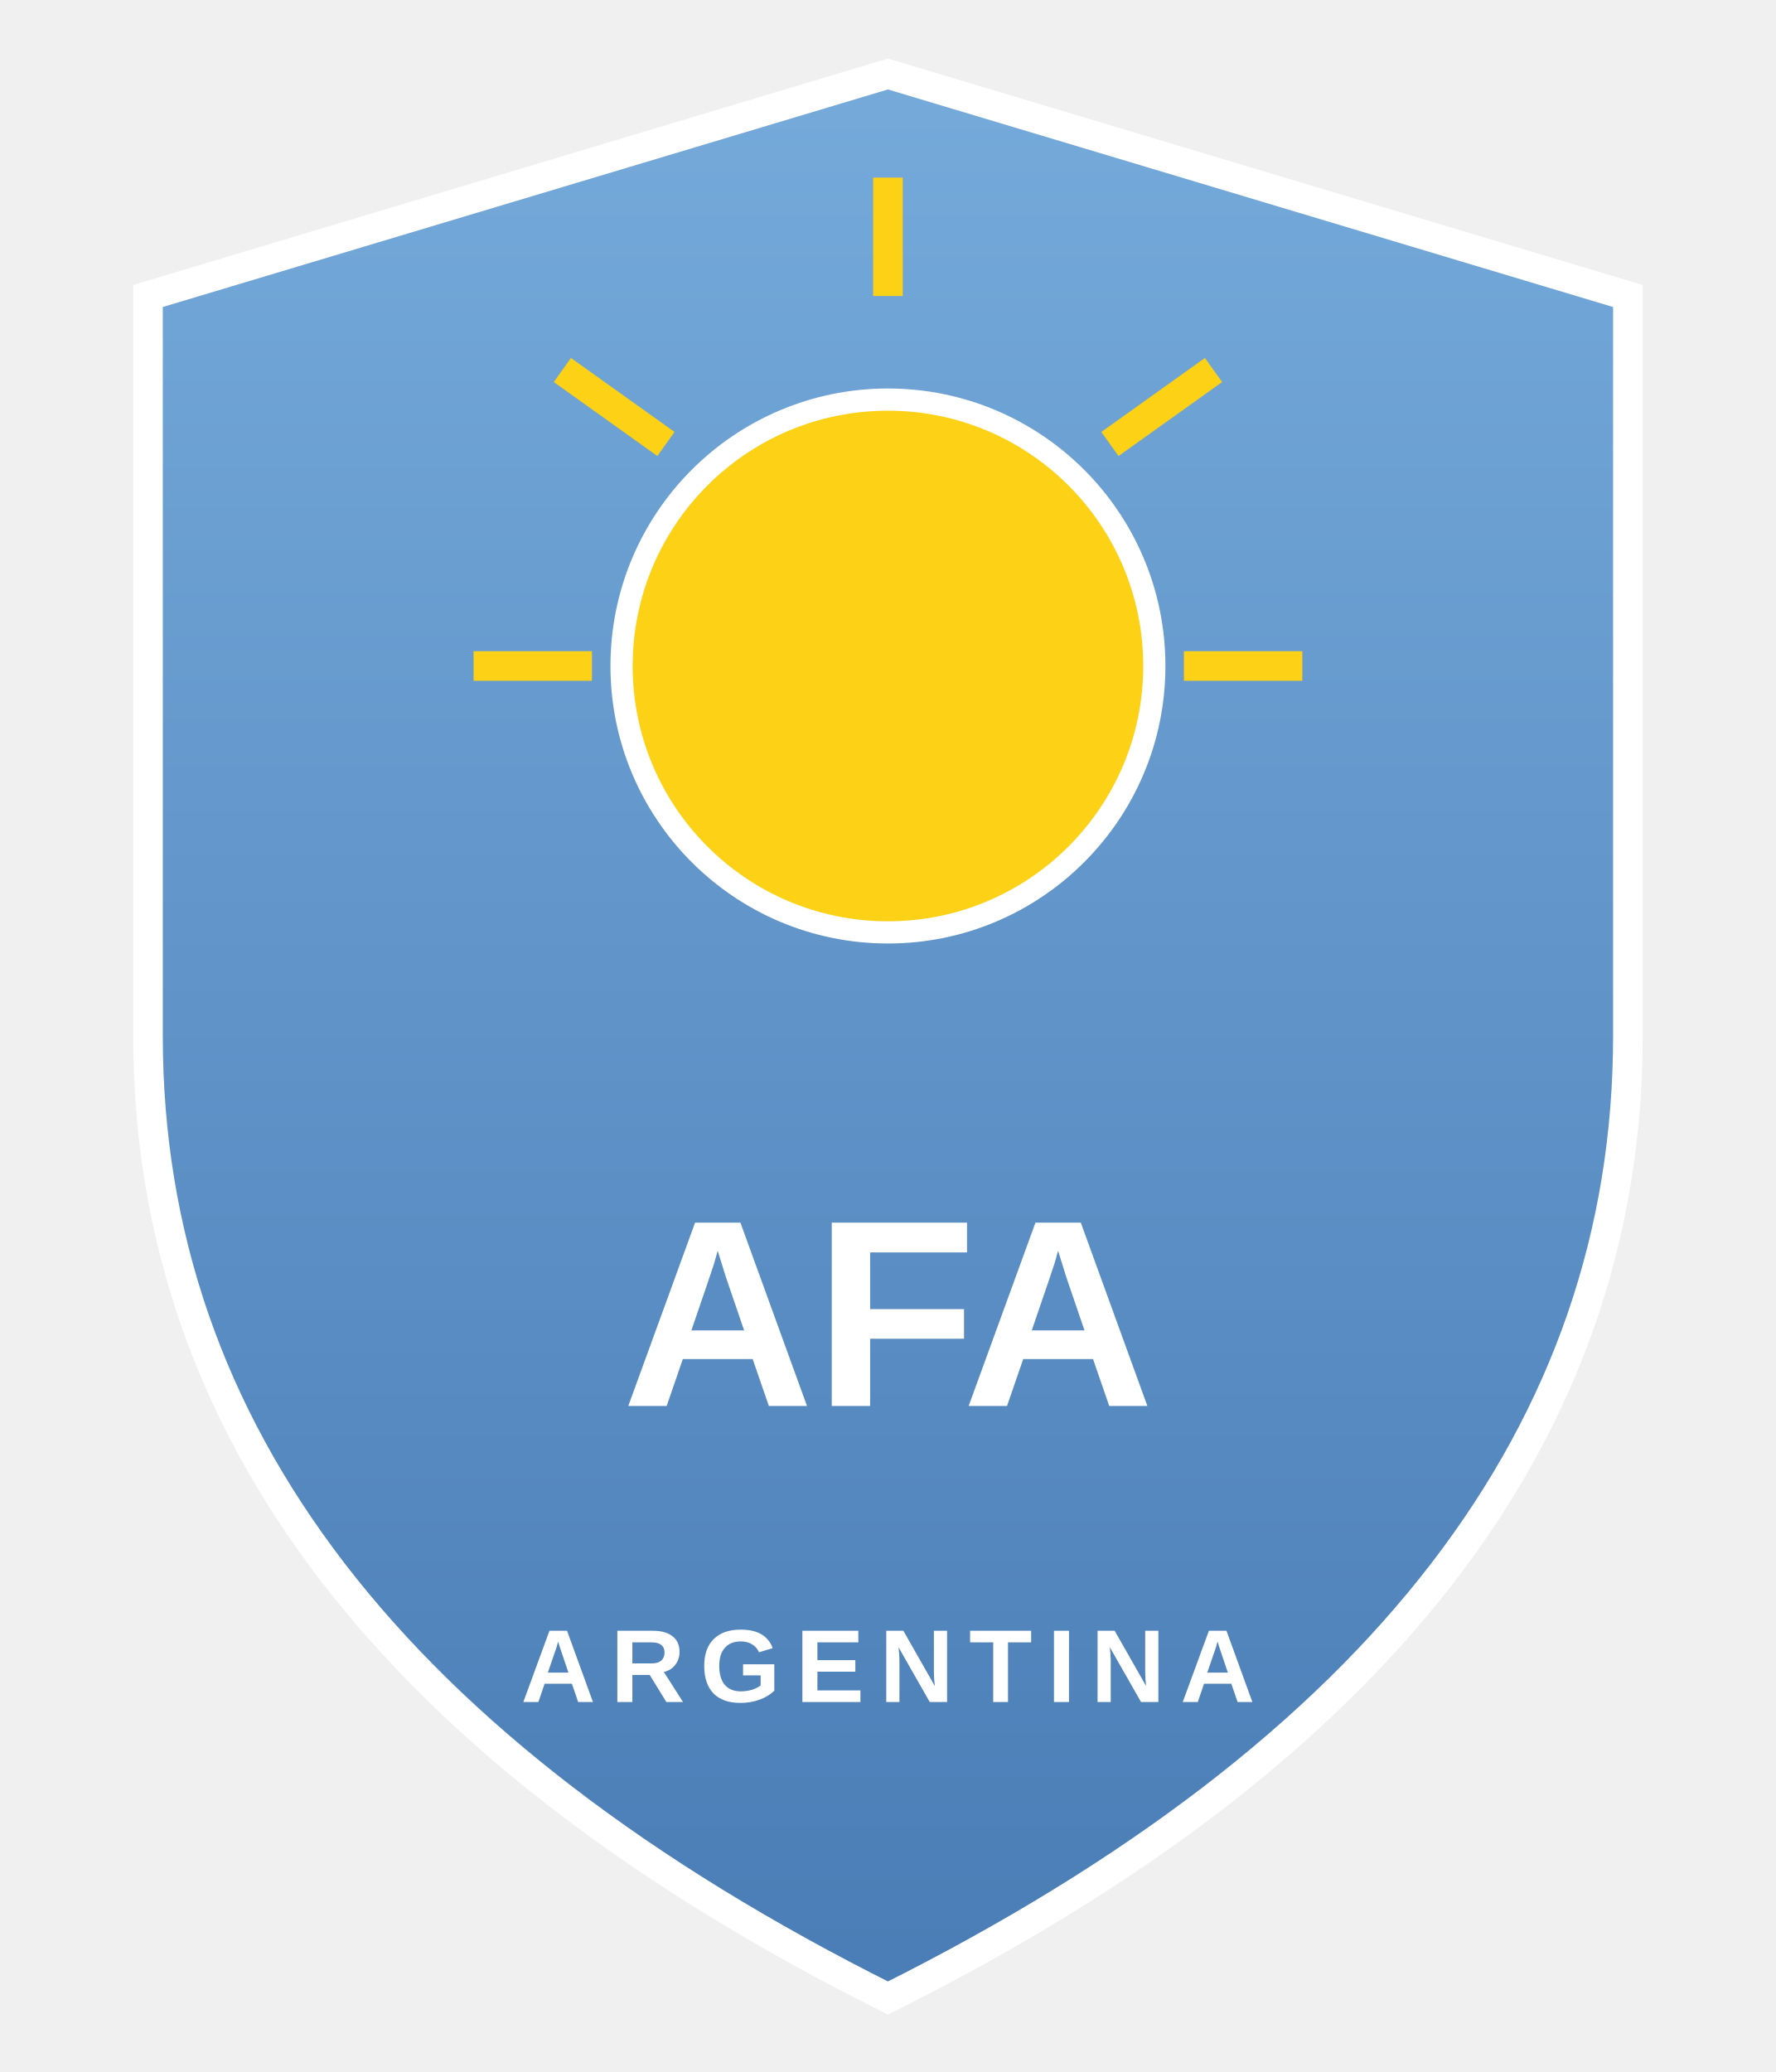
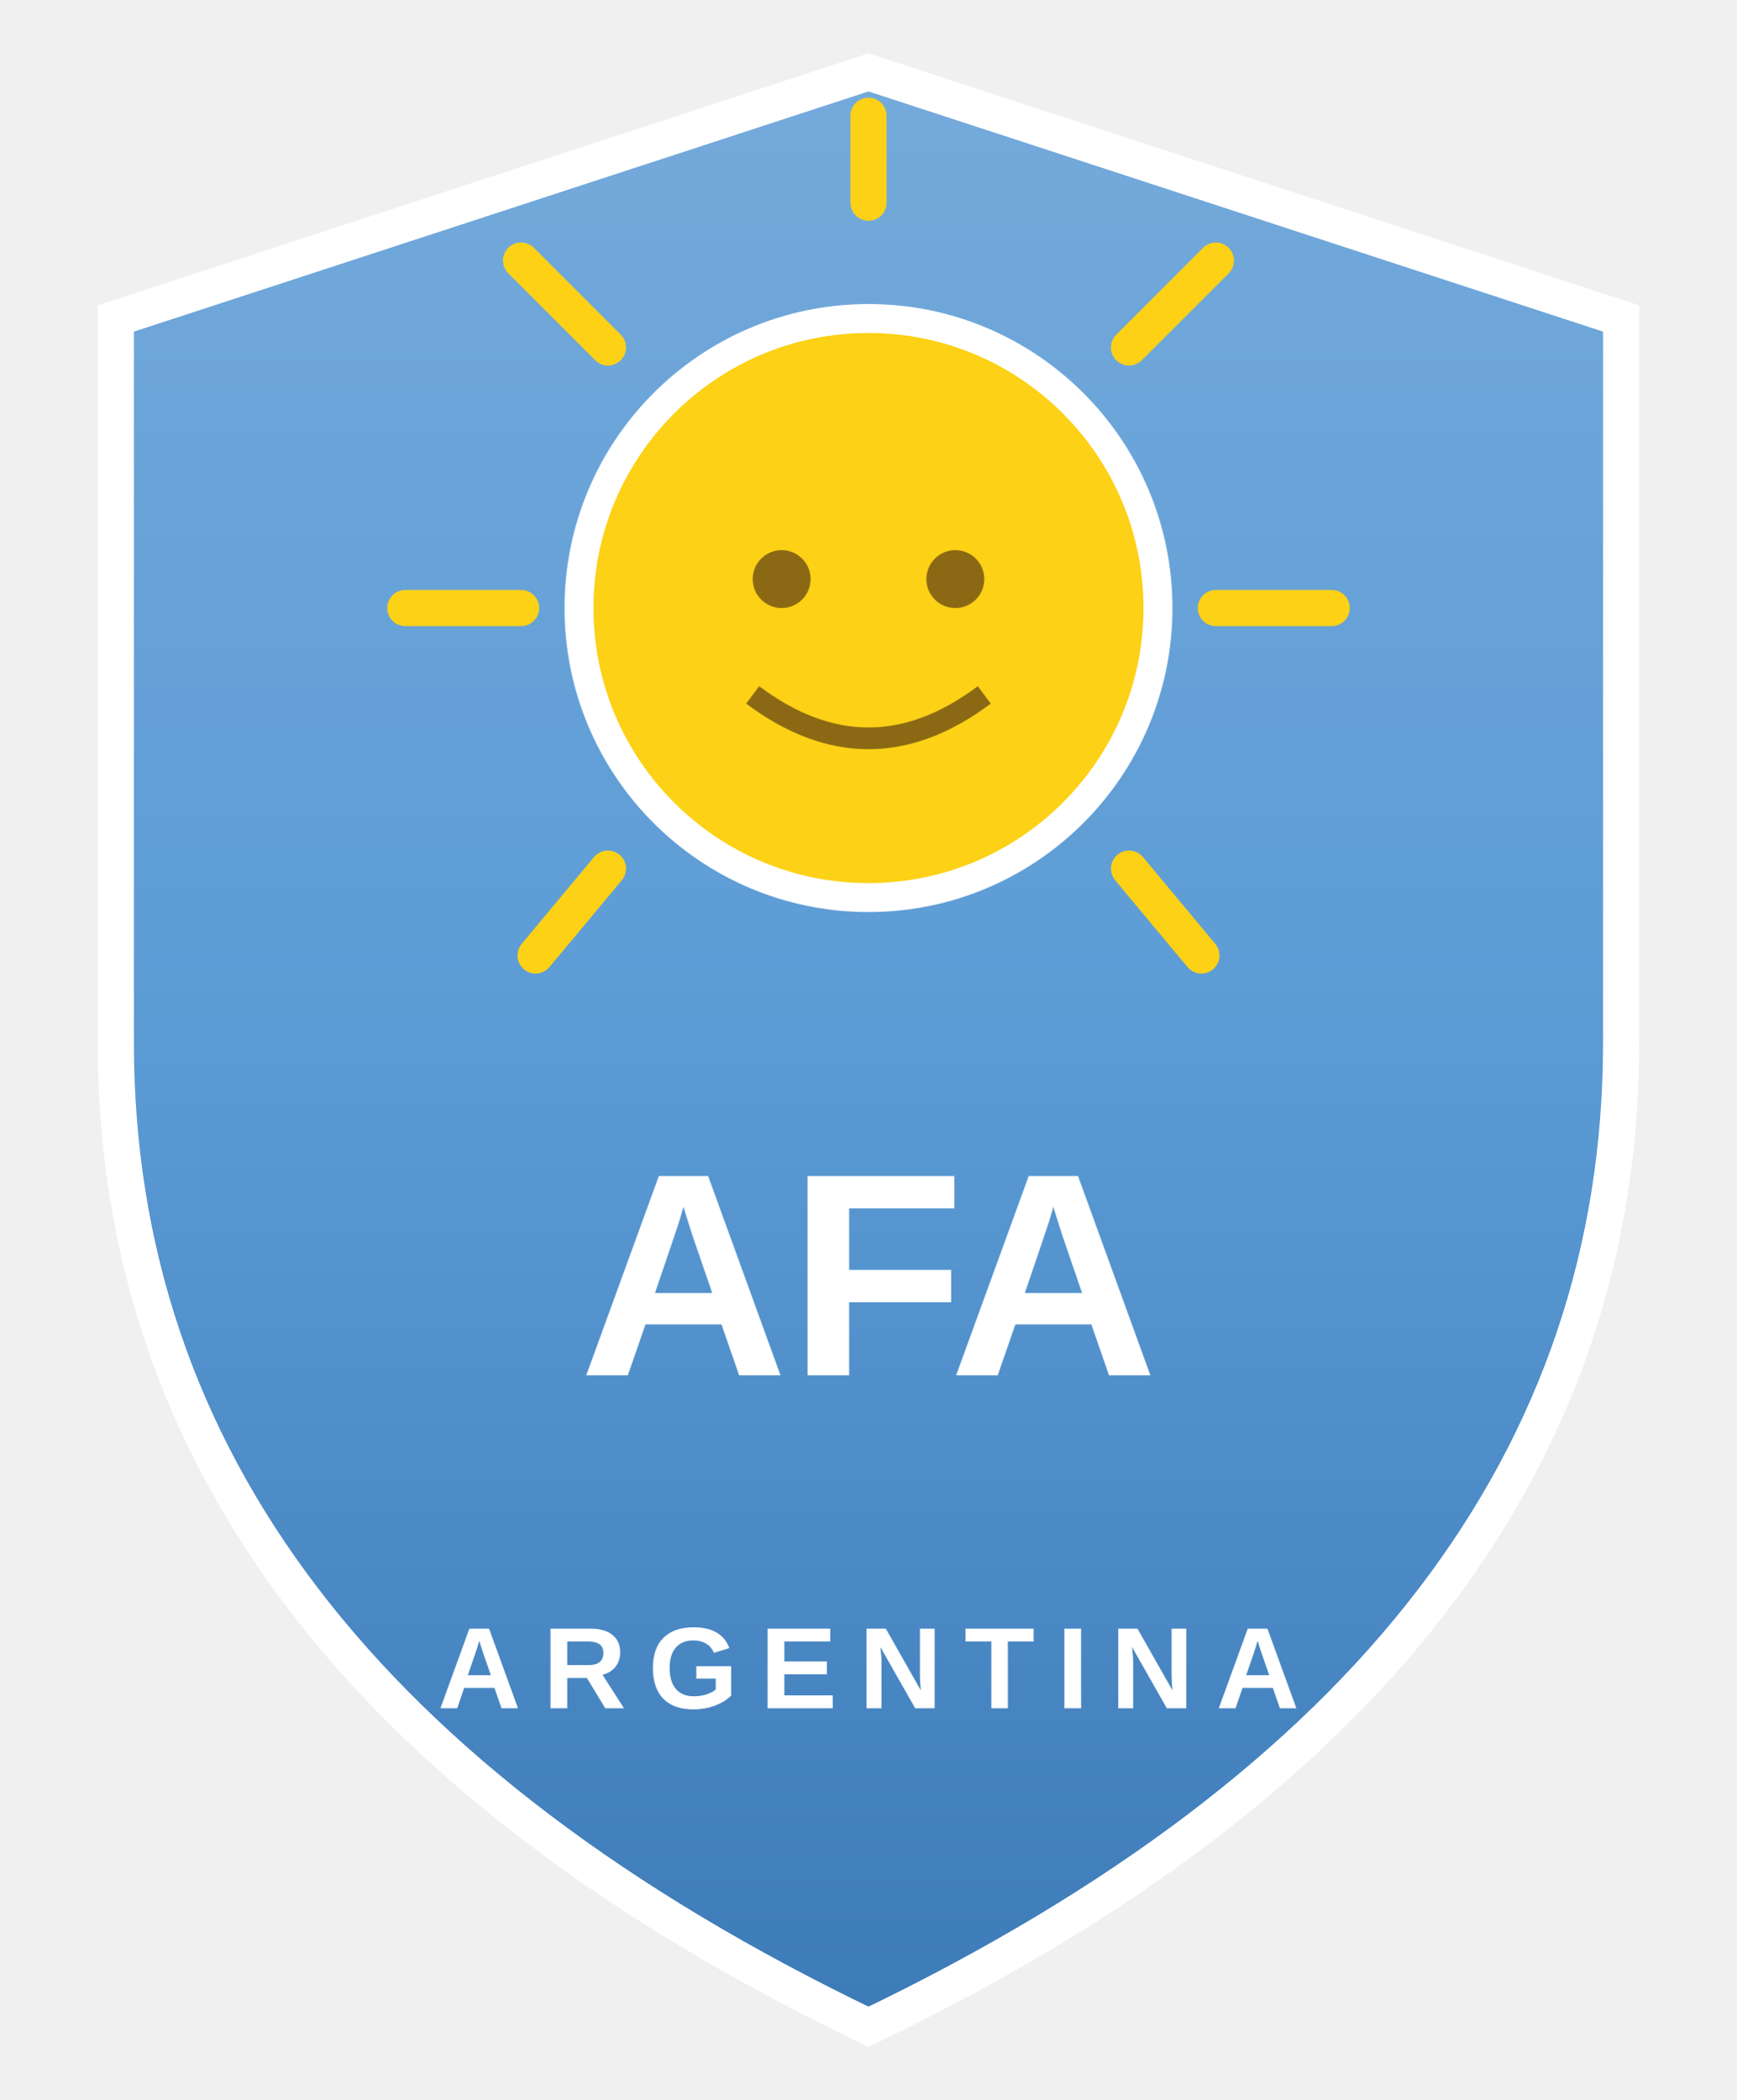
- <svg xmlns="http://www.w3.org/2000/svg" width="120" height="140" viewBox="0 0 120 140">
+ <svg xmlns="http://www.w3.org/2000/svg" width="120" height="145" viewBox="0 0 120 145">
  <defs>
-     <linearGradient id="afa" x1="0%" y1="0%" x2="0%" y2="100%">
+     <linearGradient id="afaBg" x1="0%" y1="0%" x2="0%" y2="100%">
      <stop offset="0%" style="stop-color:#75aadb" />
-       <stop offset="100%" style="stop-color:#4a7cb5" />
+       <stop offset="50%" style="stop-color:#5b9bd5" />
+       <stop offset="100%" style="stop-color:#3d7ab8" />
    </linearGradient>
  </defs>
-   <path d="M60,5 L110,20 L110,70 Q110,110 60,135 Q10,110 10,70 L10,20 Z" fill="url(#afa)" stroke="#fff" stroke-width="2" />
-   <circle cx="60" cy="45" r="18" fill="#fcd116" stroke="#fff" stroke-width="1.5" />
-   <g stroke="#fcd116" stroke-width="2" fill="none">
-     <line x1="60" y1="20" x2="60" y2="12" />
-     <line x1="75" y1="30" x2="82" y2="25" />
-     <line x1="45" y1="30" x2="38" y2="25" />
-     <line x1="80" y1="45" x2="88" y2="45" />
-     <line x1="40" y1="45" x2="32" y2="45" />
+   <path d="M60,5 L112,22 L112,72 Q112,115 60,140 Q8,115 8,72 L8,22 Z" fill="url(#afaBg)" stroke="#fff" stroke-width="2.5" />
+   <circle cx="60" cy="42" r="20" fill="#fcd116" stroke="#fff" stroke-width="2" />
+   <g stroke="#fcd116" stroke-width="2.5" fill="none" stroke-linecap="round">
+     <line x1="60" y1="14" x2="60" y2="8" />
+     <line x1="78" y1="24" x2="84" y2="18" />
+     <line x1="42" y1="24" x2="36" y2="18" />
+     <line x1="84" y1="42" x2="92" y2="42" />
+     <line x1="36" y1="42" x2="28" y2="42" />
+     <line x1="78" y1="60" x2="83" y2="66" />
+     <line x1="42" y1="60" x2="37" y2="66" />
  </g>
-   <text x="60" y="95" text-anchor="middle" font-size="18" font-weight="900" font-family="Arial,sans-serif" fill="#fff">AFA</text>
-   <text x="60" y="115" text-anchor="middle" font-size="7" font-weight="600" font-family="Arial,sans-serif" fill="#fff" letter-spacing="1">ARGENTINA</text>
+   <circle cx="54" cy="40" r="2" fill="#8b6914" />
+   <circle cx="66" cy="40" r="2" fill="#8b6914" />
+   <path d="M52,48 Q60,54 68,48" stroke="#8b6914" stroke-width="1.5" fill="none" />
+   <text x="60" y="95" text-anchor="middle" font-size="20" font-weight="900" font-family="Arial,sans-serif" fill="#fff">AFA</text>
+   <text x="60" y="118" text-anchor="middle" font-size="8" font-weight="700" font-family="Arial,sans-serif" fill="#fff" letter-spacing="1.5">ARGENTINA</text>
</svg>
